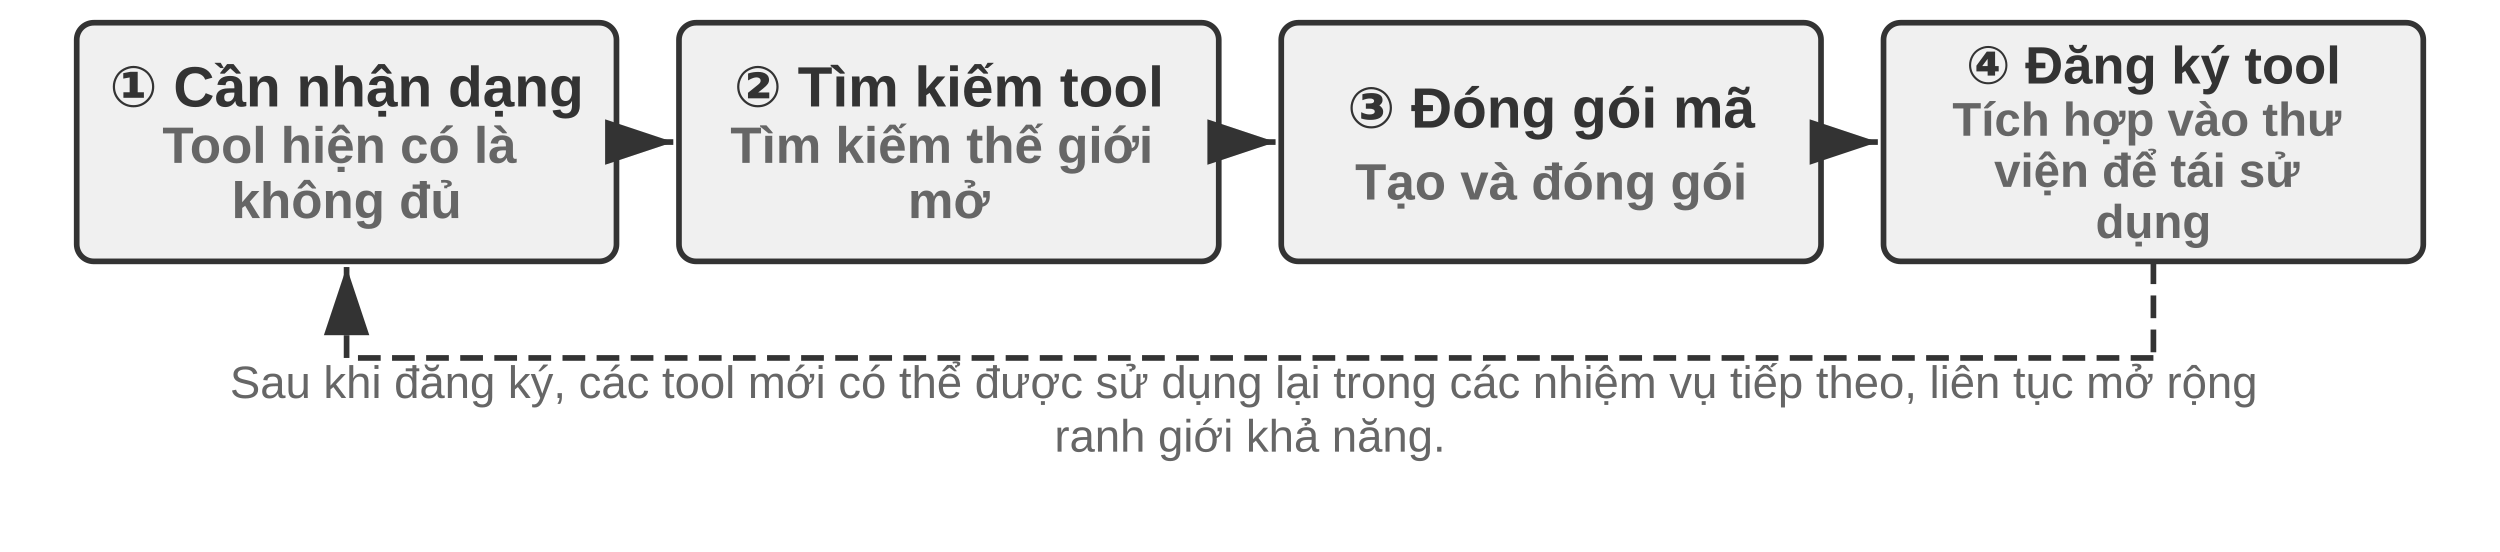
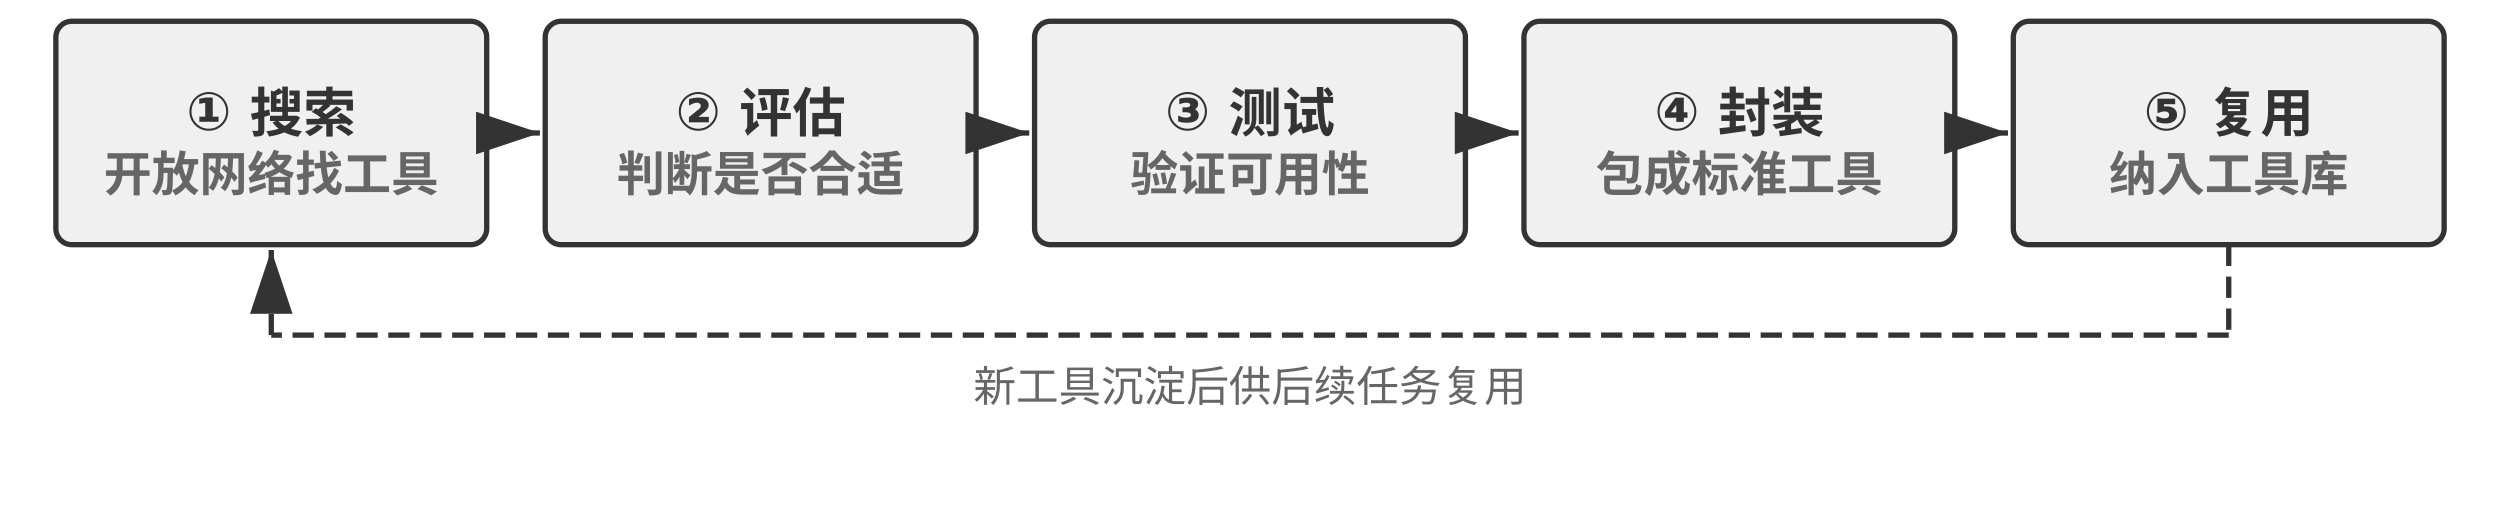
- <svg xmlns="http://www.w3.org/2000/svg" viewBox="0 40 880 194" width="880" height="194" style="background:#ffffff">
+ <svg xmlns="http://www.w3.org/2000/svg" viewBox="0 40 940 194" width="940" height="194" style="background:#ffffff">
  <defs>
    <marker id="ah" markerWidth="12" markerHeight="8" refX="12" refY="4" orient="auto">
      <polygon points="0 0, 12 4, 0 8" fill="#333333" />
    </marker>
    <marker id="ah-light" markerWidth="12" markerHeight="8" refX="12" refY="4" orient="auto">
      <polygon points="0 0, 12 4, 0 8" fill="#999999" />
    </marker>
  </defs>
-   <rect x="27.0" y="48" width="190" height="84" rx="6" fill="#f0f0f0" stroke="#333333" stroke-width="2" />
-   <text x="122.0" y="70.56" font-family="Arial, 'Helvetica Neue', Helvetica, 'PingFang SC', 'Microsoft YaHei', sans-serif" font-size="20" fill="#333333" text-anchor="middle" dominant-baseline="central" font-weight="bold">① Cần nhận dạng</text>
-   <text x="122.0" y="0" font-family="Arial, 'Helvetica Neue', Helvetica, 'PingFang SC', 'Microsoft YaHei', sans-serif" font-size="18" fill="#666666" text-anchor="middle" dominant-baseline="central" font-weight="bold">
-     <tspan x="122" dy="91.08">Tool hiện có là</tspan>
-     <tspan x="122" dy="19.44">không đủ</tspan>
-   </text>
-   <rect x="239.0" y="48" width="190" height="84" rx="6" fill="#f0f0f0" stroke="#333333" stroke-width="2" />
-   <text x="334.0" y="70.56" font-family="Arial, 'Helvetica Neue', Helvetica, 'PingFang SC', 'Microsoft YaHei', sans-serif" font-size="20" fill="#333333" text-anchor="middle" dominant-baseline="central" font-weight="bold">② Tìm kiếm tool</text>
-   <text x="334.0" y="0" font-family="Arial, 'Helvetica Neue', Helvetica, 'PingFang SC', 'Microsoft YaHei', sans-serif" font-size="18" fill="#666666" text-anchor="middle" dominant-baseline="central" font-weight="bold">
-     <tspan x="334" dy="91.08">Tìm kiếm thế giới</tspan>
-     <tspan x="334" dy="19.44">mở</tspan>
-   </text>
-   <line x1="219.0" y1="90.0" x2="237.0" y2="90.0" stroke="#333333" stroke-width="2" marker-end="url(#ah)" />
-   <rect x="451.0" y="48" width="190" height="84" rx="6" fill="#f0f0f0" stroke="#333333" stroke-width="2" />
-   <text x="546.0" y="78.0" font-family="Arial, 'Helvetica Neue', Helvetica, 'PingFang SC', 'Microsoft YaHei', sans-serif" font-size="20" fill="#333333" text-anchor="middle" dominant-baseline="central" font-weight="bold">③ Đóng gói mã</text>
-   <text x="546.0" y="104.0" font-family="Arial, 'Helvetica Neue', Helvetica, 'PingFang SC', 'Microsoft YaHei', sans-serif" font-size="18" fill="#666666" text-anchor="middle" dominant-baseline="central" font-weight="bold">Tạo và đóng gói</text>
-   <line x1="431.0" y1="90.0" x2="449.0" y2="90.0" stroke="#333333" stroke-width="2" marker-end="url(#ah)" />
-   <rect x="663.0" y="48" width="190" height="84" rx="6" fill="#f0f0f0" stroke="#333333" stroke-width="2" />
-   <text x="758.0" y="62.99" font-family="Arial, 'Helvetica Neue', Helvetica, 'PingFang SC', 'Microsoft YaHei', sans-serif" font-size="18.52" fill="#333333" text-anchor="middle" dominant-baseline="central" font-weight="bold">④ Đăng ký tool</text>
-   <text x="758.0" y="0" font-family="Arial, 'Helvetica Neue', Helvetica, 'PingFang SC', 'Microsoft YaHei', sans-serif" font-size="16.67" fill="#666666" text-anchor="middle" dominant-baseline="central" font-weight="bold">
-     <tspan x="758" dy="82">Tích hợp vào thư</tspan>
-     <tspan x="758" dy="18">viện để tái sử</tspan>
-     <tspan x="758" dy="18">dụng</tspan>
-   </text>
-   <line x1="643.0" y1="90.0" x2="661.0" y2="90.0" stroke="#333333" stroke-width="2" marker-end="url(#ah)" />
-   <line x1="758.0" y1="132" x2="758.0" y2="166" stroke="#333333" stroke-width="2" stroke-dasharray="8,4" />
-   <line x1="758.0" y1="166" x2="122.0" y2="166" stroke="#333333" stroke-width="2" stroke-dasharray="8,4" />
-   <line x1="122.0" y1="166" x2="122.0" y2="134" stroke="#333333" stroke-width="2" stroke-dasharray="8,4" marker-end="url(#ah)" />
-   <text x="440.0" y="184" font-family="Arial, 'Helvetica Neue', Helvetica, 'PingFang SC', 'Microsoft YaHei', sans-serif" font-size="16" fill="#666666" text-anchor="middle" dominant-baseline="central" font-weight="normal">
-     <tspan x="440" dy="-9.44">Sau khi đăng ký, các tool mới có thể được sử dụng lại trong các nhiệm vụ tiếp theo, liên tục mở rộng</tspan>
-     <tspan x="440" dy="18.88">ranh giới khả năng.</tspan>
-   </text>
+   <rect x="21.0" y="48" width="162" height="84" rx="6" fill="#f0f0f0" stroke="#333333" stroke-width="2" />
+   <text x="102.0" y="78.0" font-family="Arial, 'Helvetica Neue', Helvetica, 'PingFang SC', 'Microsoft YaHei', sans-serif" font-size="20" fill="#333333" text-anchor="middle" dominant-baseline="central" font-weight="bold">① 搜索</text>
+   <text x="102.0" y="104.0" font-family="Arial, 'Helvetica Neue', Helvetica, 'PingFang SC', 'Microsoft YaHei', sans-serif" font-size="18" fill="#666666" text-anchor="middle" dominant-baseline="central" font-weight="bold">开放网络找工具</text>
+   <rect x="205.0" y="48" width="162" height="84" rx="6" fill="#f0f0f0" stroke="#333333" stroke-width="2" />
+   <text x="286.0" y="78.0" font-family="Arial, 'Helvetica Neue', Helvetica, 'PingFang SC', 'Microsoft YaHei', sans-serif" font-size="20" fill="#333333" text-anchor="middle" dominant-baseline="central" font-weight="bold">② 评估</text>
+   <text x="286.0" y="104.0" font-family="Arial, 'Helvetica Neue', Helvetica, 'PingFang SC', 'Microsoft YaHei', sans-serif" font-size="18" fill="#666666" text-anchor="middle" dominant-baseline="central" font-weight="bold">判断是否合适</text>
+   <line x1="185.0" y1="90.0" x2="203.0" y2="90.0" stroke="#333333" stroke-width="2" marker-end="url(#ah)" />
+   <rect x="389.0" y="48" width="162" height="84" rx="6" fill="#f0f0f0" stroke="#333333" stroke-width="2" />
+   <text x="470.0" y="78.0" font-family="Arial, 'Helvetica Neue', Helvetica, 'PingFang SC', 'Microsoft YaHei', sans-serif" font-size="20" fill="#333333" text-anchor="middle" dominant-baseline="central" font-weight="bold">③ 测试</text>
+   <text x="470.0" y="104.0" font-family="Arial, 'Helvetica Neue', Helvetica, 'PingFang SC', 'Microsoft YaHei', sans-serif" font-size="18" fill="#666666" text-anchor="middle" dominant-baseline="central" font-weight="bold">验证可用性</text>
+   <line x1="369.0" y1="90.0" x2="387.0" y2="90.0" stroke="#333333" stroke-width="2" marker-end="url(#ah)" />
+   <rect x="573.0" y="48" width="162" height="84" rx="6" fill="#f0f0f0" stroke="#333333" stroke-width="2" />
+   <text x="654.0" y="78.0" font-family="Arial, 'Helvetica Neue', Helvetica, 'PingFang SC', 'Microsoft YaHei', sans-serif" font-size="20" fill="#333333" text-anchor="middle" dominant-baseline="central" font-weight="bold">④ 封装</text>
+   <text x="654.0" y="104.0" font-family="Arial, 'Helvetica Neue', Helvetica, 'PingFang SC', 'Microsoft YaHei', sans-serif" font-size="18" fill="#666666" text-anchor="middle" dominant-baseline="central" font-weight="bold">包成标准工具</text>
+   <line x1="553.0" y1="90.0" x2="571.0" y2="90.0" stroke="#333333" stroke-width="2" marker-end="url(#ah)" />
+   <rect x="757.0" y="48" width="162" height="84" rx="6" fill="#f0f0f0" stroke="#333333" stroke-width="2" />
+   <text x="838.0" y="78.0" font-family="Arial, 'Helvetica Neue', Helvetica, 'PingFang SC', 'Microsoft YaHei', sans-serif" font-size="20" fill="#333333" text-anchor="middle" dominant-baseline="central" font-weight="bold">⑤ 复用</text>
+   <text x="838.0" y="104.0" font-family="Arial, 'Helvetica Neue', Helvetica, 'PingFang SC', 'Microsoft YaHei', sans-serif" font-size="18" fill="#666666" text-anchor="middle" dominant-baseline="central" font-weight="bold">纳入工具库</text>
+   <line x1="737.0" y1="90.0" x2="755.0" y2="90.0" stroke="#333333" stroke-width="2" marker-end="url(#ah)" />
+   <line x1="838.0" y1="132" x2="838.0" y2="166" stroke="#333333" stroke-width="2" stroke-dasharray="8,4" />
+   <line x1="838.0" y1="166" x2="102.0" y2="166" stroke="#333333" stroke-width="2" stroke-dasharray="8,4" />
+   <line x1="102.0" y1="166" x2="102.0" y2="134" stroke="#333333" stroke-width="2" stroke-dasharray="8,4" marker-end="url(#ah)" />
+   <text x="470.0" y="184" font-family="Arial, 'Helvetica Neue', Helvetica, 'PingFang SC', 'Microsoft YaHei', sans-serif" font-size="16" fill="#666666" text-anchor="middle" dominant-baseline="central" font-weight="normal">新工具沉淀后供后续任务复用</text>
</svg>
